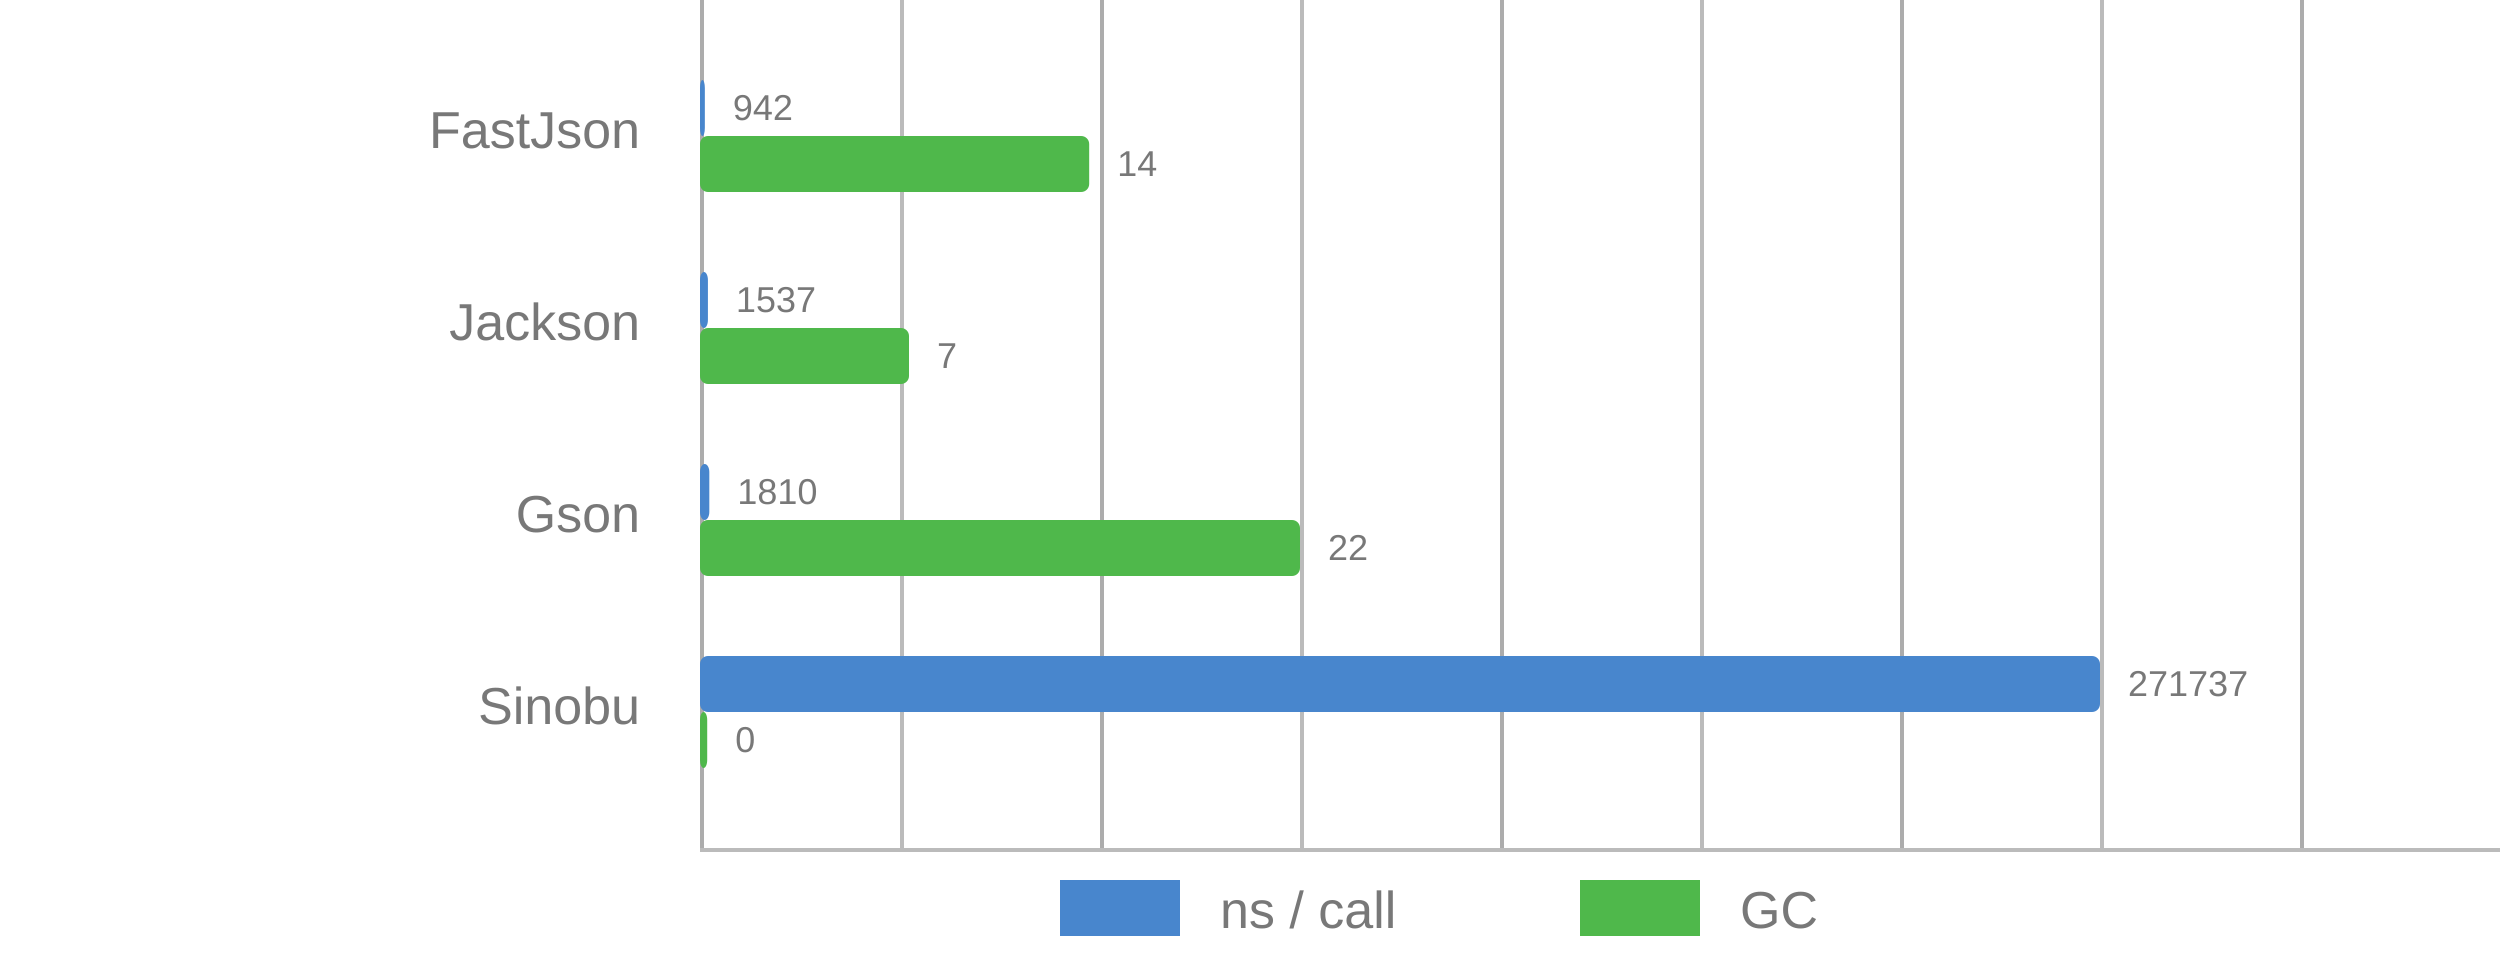
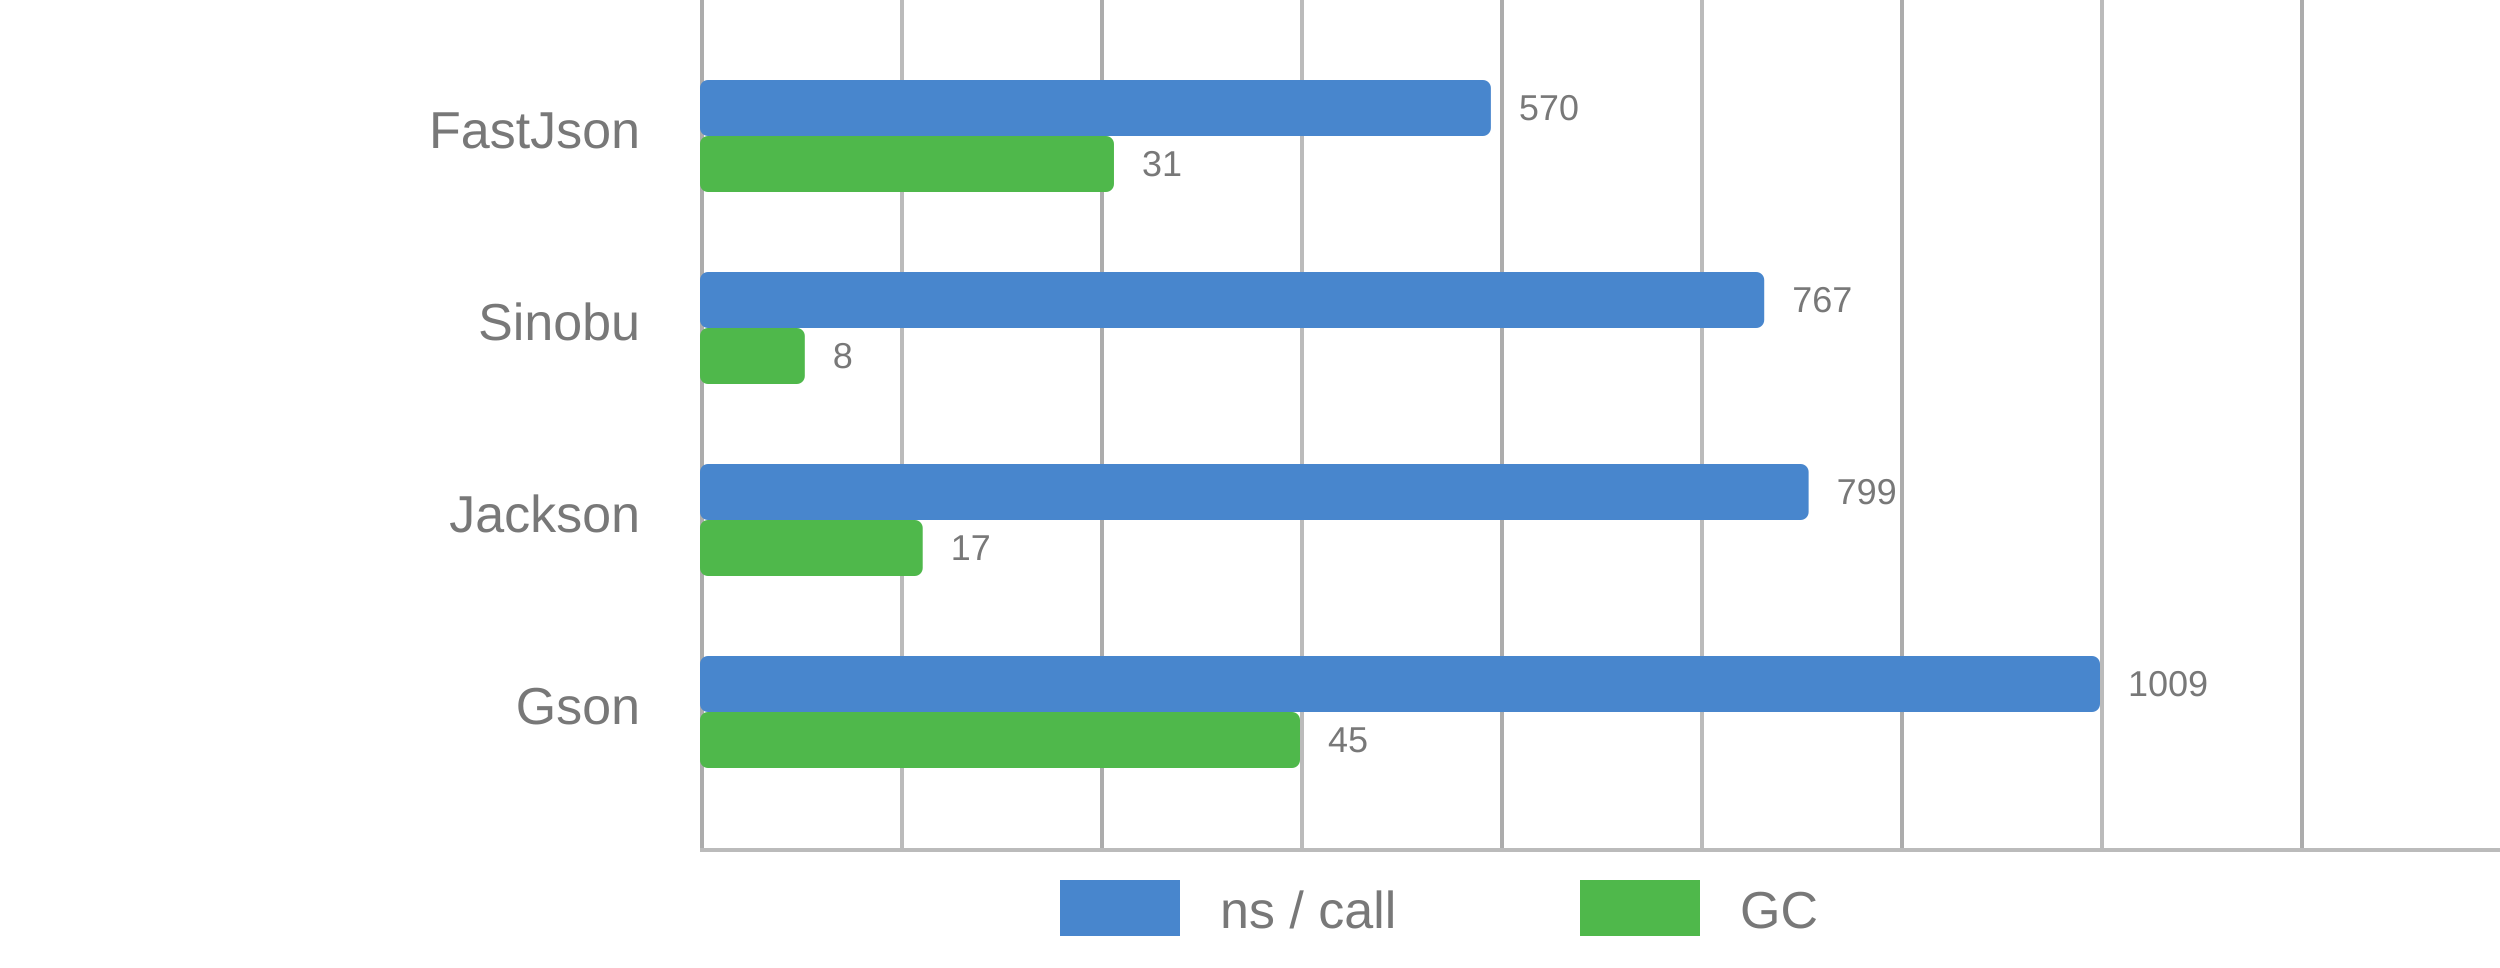
<svg xmlns="http://www.w3.org/2000/svg" viewBox="0 0 625 242">
  <style>
      text {
          font-family: Arial;
          font-size: 13px;
          fill: #787878;
      }

      .desc {
          font-size: 9px;
      }

      .vline {
          fill: #acacac;
          stroke: none;
          stroke-width: 0;
      }

      .subline {
          fill: #bbb;
          stroke: none;
          stroke-width: 0;
      }

      .call {
          fill: #4886CD;
          stroke-linejoin: round;
          height: 14px;
      }

      .gc {
          fill: #4FB84B;
          stroke-linejoin: round;
          height: 14px;
      }
  </style>
  <g>
    <rect x="175" y="0" width="1" height="212" class="vline" />
    <rect x="275" y="0" width="1" height="212" class="vline" />
    <rect x="375" y="0" width="1" height="212" class="vline" />
    <rect x="475" y="0" width="1" height="212" class="vline" />
    <rect x="575" y="0" width="1" height="212" class="vline" />
    <rect x="225" y="0" width="1" height="212" class="subline" />
    <rect x="325" y="0" width="1" height="212" class="subline" />
    <rect x="425" y="0" width="1" height="212" class="subline" />
    <rect x="525" y="0" width="1" height="212" class="subline" />
    <rect x="175" y="212" width="450" height="1" class="subline" />
    <rect x="265" y="220" width="30" class="call" />
    <text x="305" y="232">ns / call</text>
    <rect x="395" y="220" width="30" class="gc" />
    <text x="435" y="232">GC</text>
  </g>
  <g>
-     <rect x="175" y="20" width="1.213" rx="2" ry="2" class="call" />
-     <rect x="175" y="34" width="97.297" rx="2" ry="2" class="gc" />
+     <rect x="175" y="20" width="197.721" rx="2" ry="2" class="call" />
+     <rect x="175" y="34" width="103.493" rx="2" ry="2" class="gc" />
    <text x="160" y="37" text-anchor="end">FastJson</text>
-     <text x="183.213" y="30" class="desc">942</text>
-     <text x="279.297" y="44" class="desc">14</text>
+     <text x="379.721" y="30" class="desc">570</text>
+     <text x="285.493" y="44" class="desc">31</text>
  </g>
  <g>
-     <rect x="175" y="68" width="1.98" rx="2" ry="2" class="call" />
-     <rect x="175" y="82" width="52.252" rx="2" ry="2" class="gc" />
-     <text x="160" y="85" text-anchor="end">Jackson</text>
-     <text x="183.98" y="78" class="desc">1537</text>
-     <text x="234.252" y="92" class="desc">7</text>
+     <rect x="175" y="68" width="266.055" rx="2" ry="2" class="call" />
+     <rect x="175" y="82" width="26.201" rx="2" ry="2" class="gc" />
+     <text x="160" y="85" text-anchor="end">Sinobu</text>
+     <text x="448.055" y="78" class="desc">767</text>
+     <text x="208.201" y="92" class="desc">8</text>
  </g>
  <g>
-     <rect x="175" y="116" width="2.331" rx="2" ry="2" class="call" />
-     <rect x="175" y="130" width="150" rx="2" ry="2" class="gc" />
-     <text x="160" y="133" text-anchor="end">Gson</text>
-     <text x="184.331" y="126" class="desc">1810</text>
-     <text x="332" y="140" class="desc">22</text>
+     <rect x="175" y="116" width="277.156" rx="2" ry="2" class="call" />
+     <rect x="175" y="130" width="55.677" rx="2" ry="2" class="gc" />
+     <text x="160" y="133" text-anchor="end">Jackson</text>
+     <text x="459.156" y="126" class="desc">799</text>
+     <text x="237.677" y="140" class="desc">17</text>
  </g>
  <g>
    <rect x="175" y="164" width="350" rx="2" ry="2" class="call" />
-     <rect x="175" y="178" width="1.802" rx="2" ry="2" class="gc" />
-     <text x="160" y="181" text-anchor="end">Sinobu</text>
-     <text x="532" y="174" class="desc">271737</text>
-     <text x="183.802" y="188" class="desc">0</text>
+     <rect x="175" y="178" width="150" rx="2" ry="2" class="gc" />
+     <text x="160" y="181" text-anchor="end">Gson</text>
+     <text x="532" y="174" class="desc">1009</text>
+     <text x="332" y="188" class="desc">45</text>
  </g>
</svg>
